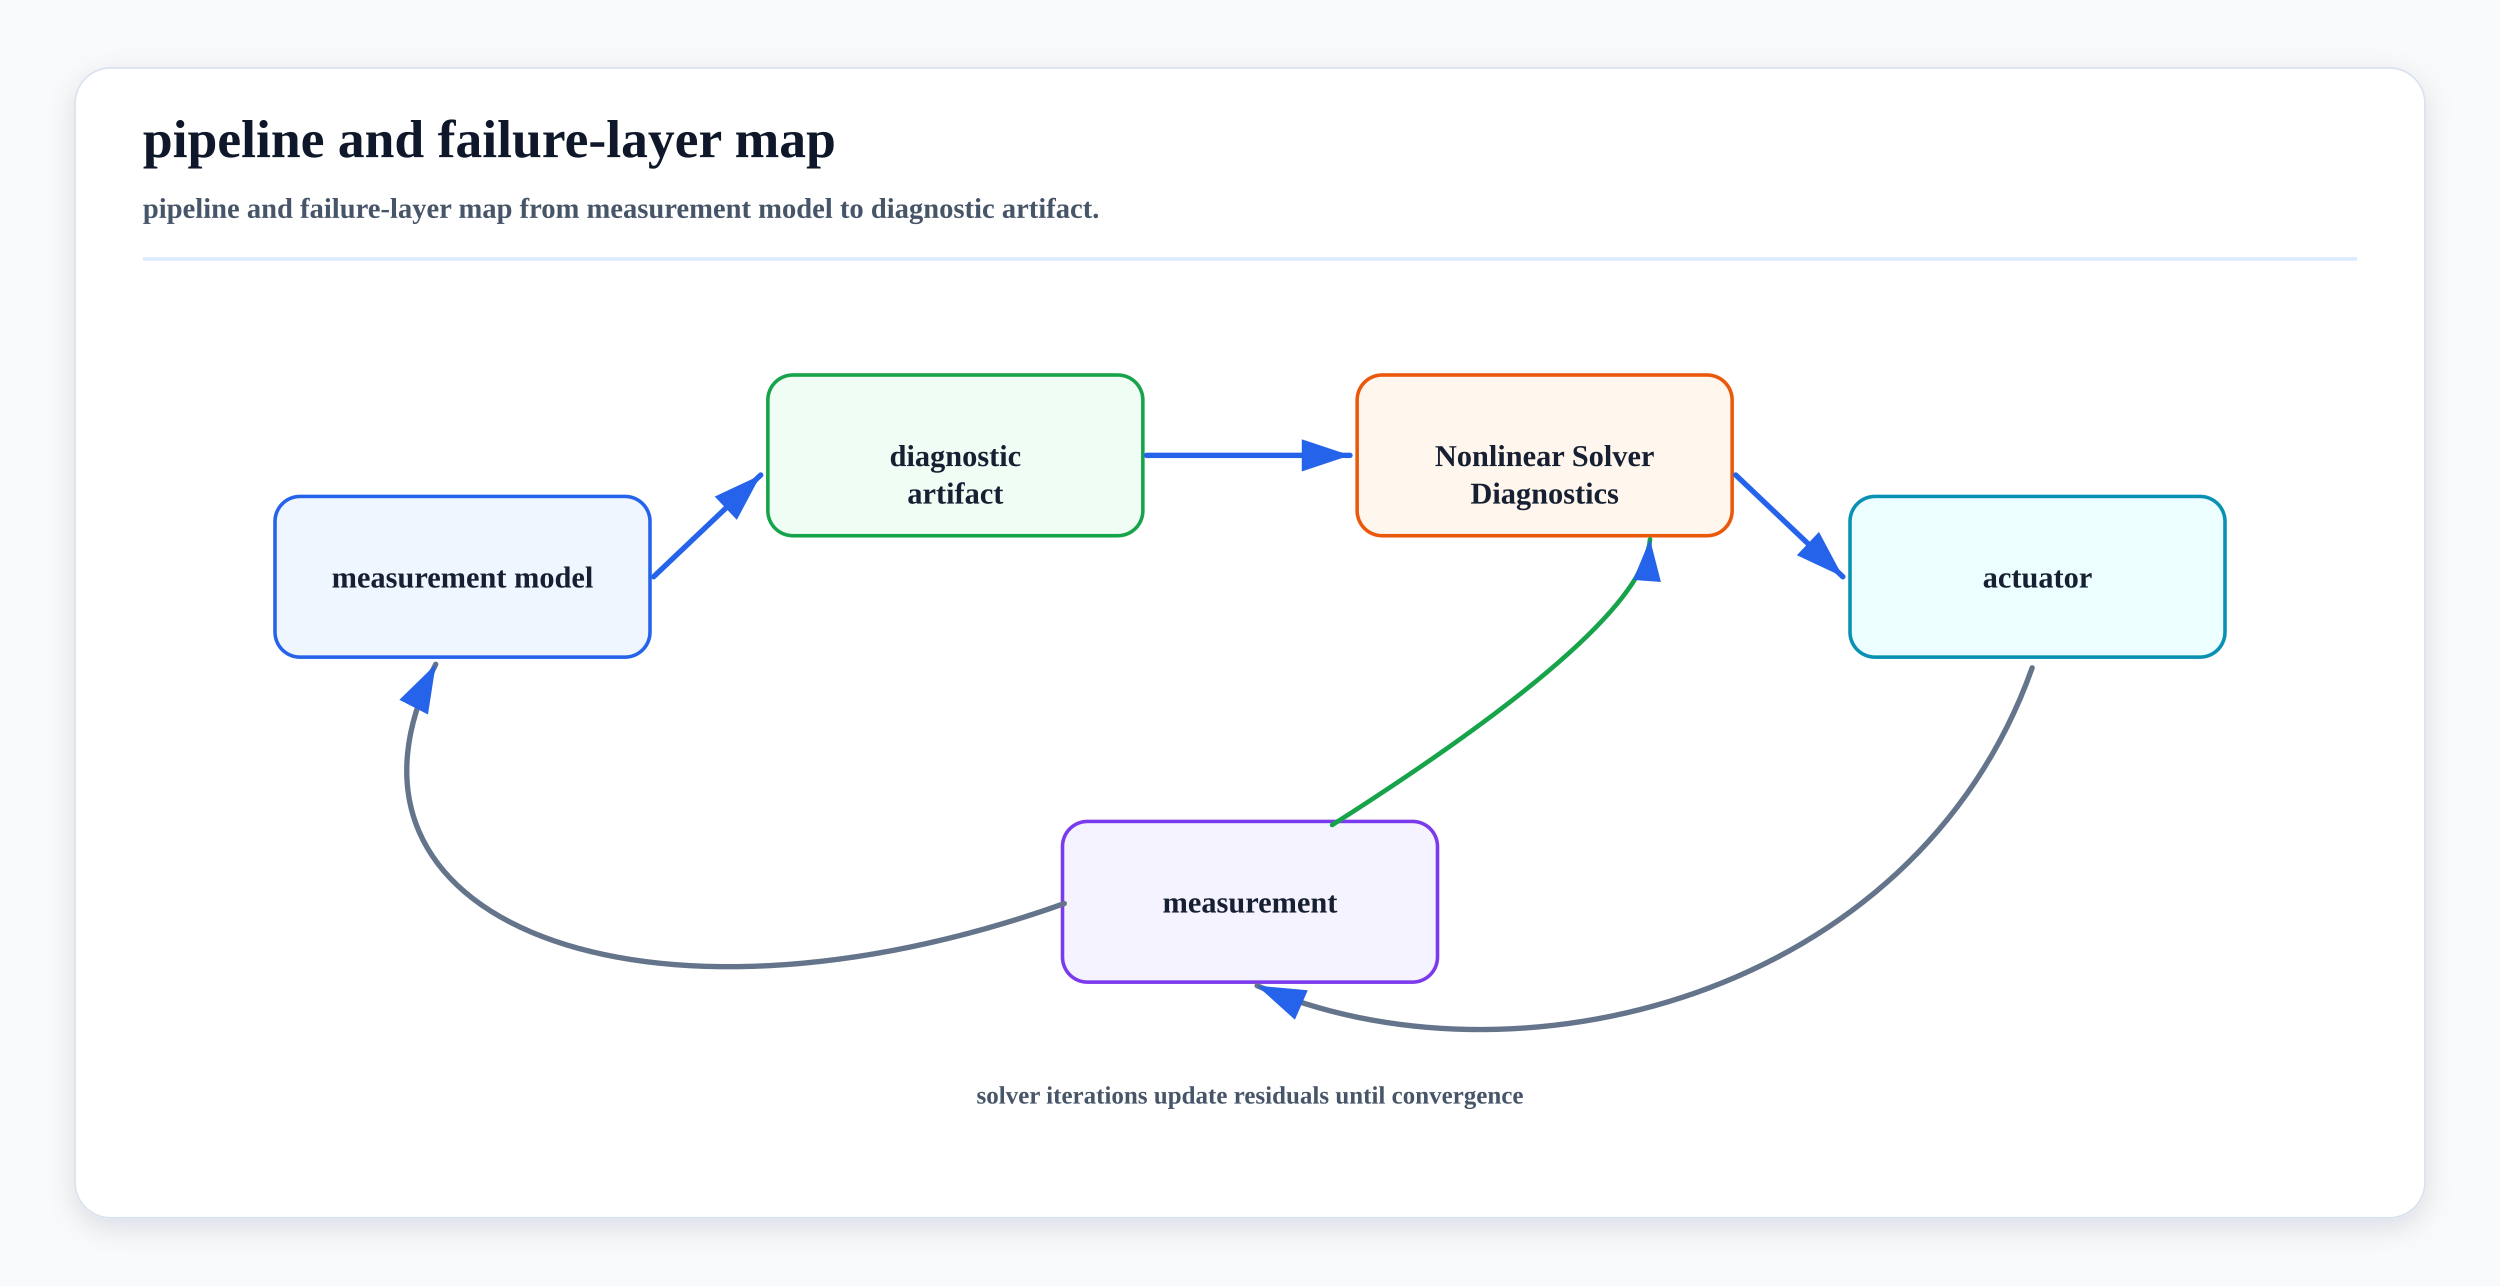
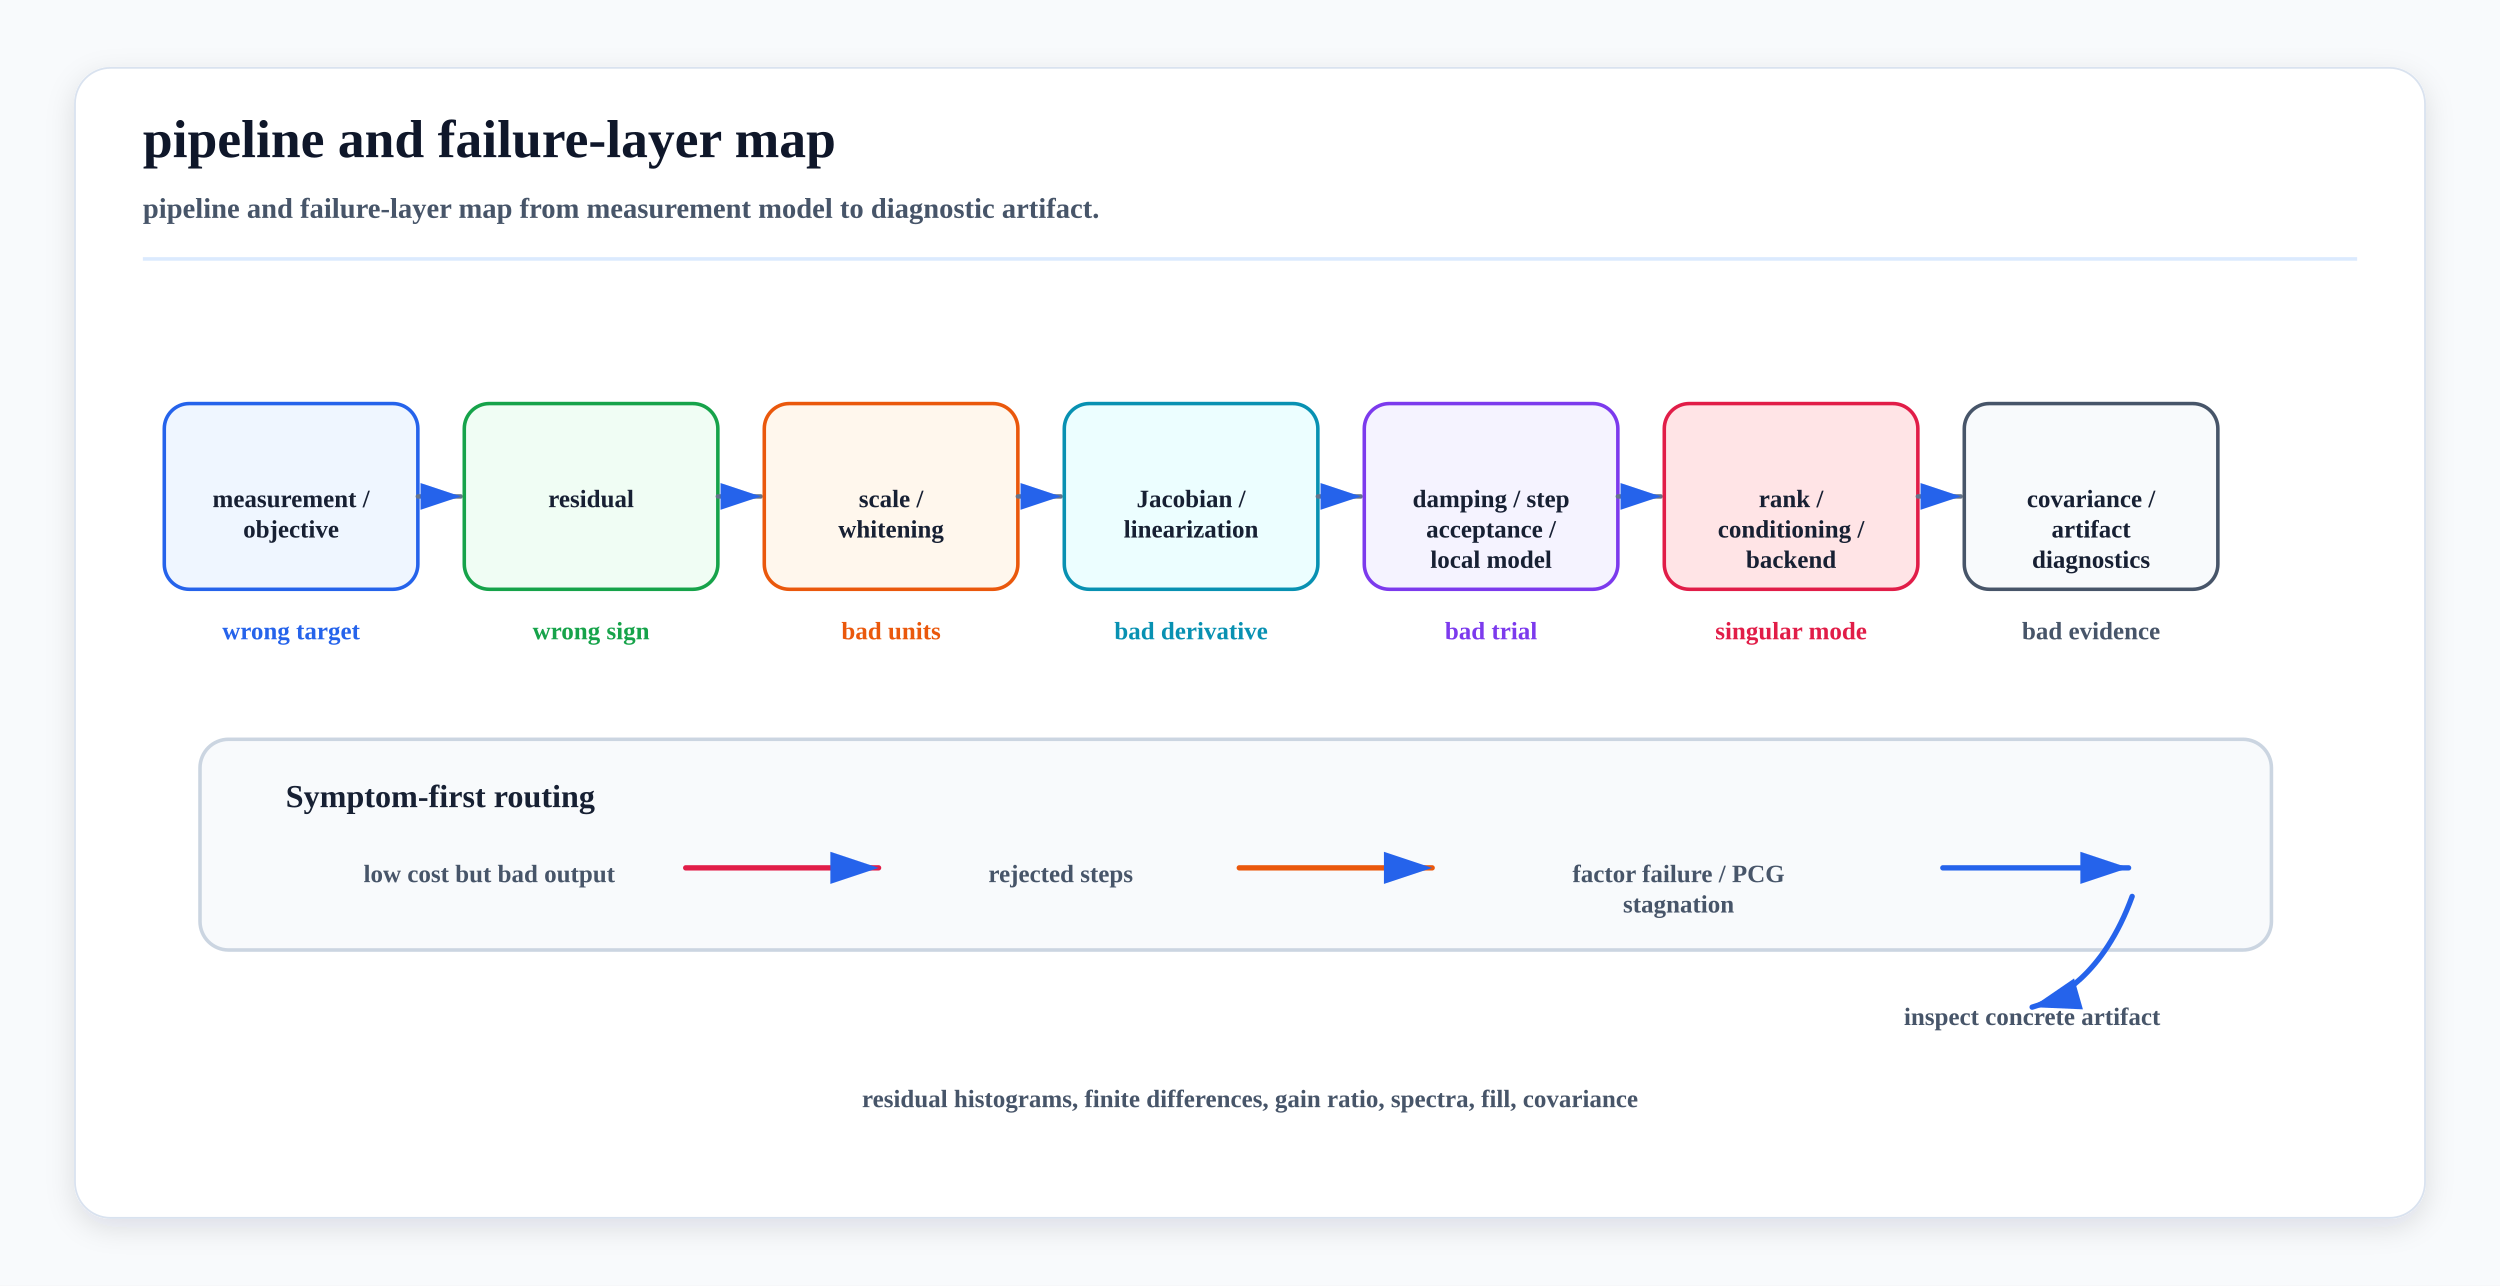
<svg xmlns="http://www.w3.org/2000/svg" width="1400" height="720" viewBox="0 0 1400 720" role="img" aria-labelledby="title desc" data-diagram-kind="solver-loop">
  <defs>
    <marker id="arrow" markerWidth="12" markerHeight="12" refX="9" refY="3" orient="auto" markerUnits="strokeWidth">
      <path d="M0,0 L0,6 L9,3 z" fill="#2563eb" />
    </marker>
    <filter id="shadow" x="-10%" y="-10%" width="120%" height="120%">
      <feDropShadow dx="0" dy="5" stdDeviation="8" flood-color="#0f172a" flood-opacity="0.12" />
    </filter>
    <pattern id="grid" width="28" height="28" patternUnits="userSpaceOnUse">
      <path d="M28 0H0V28" fill="none" stroke="#e2e8f0" stroke-width="1" />
    </pattern>
  </defs>
  <rect width="1400" height="720" fill="#f8fafc" />
  <rect x="42" y="38" width="1316" height="644" rx="20" fill="#ffffff" stroke="#d9e2ef" filter="url(#shadow)" />
  <text x="80" y="88" font-size="30" font-weight="800" fill="#0f172a">pipeline and failure-layer map</text>
  <text x="80" y="122" font-size="16" font-weight="600" fill="#475569">pipeline and failure-layer map from measurement model to diagnostic artifact.</text>
  <rect x="80" y="144" width="1240" height="2" fill="#dbeafe" />
-   <rect x="154" y="278" width="210" height="90" rx="14" fill="#eff6ff" stroke="#2563eb" stroke-width="2" />
-   <text x="259" y="329" text-anchor="middle" font-size="17" font-weight="700" fill="#172033">measurement model</text>
-   <rect x="430" y="210" width="210" height="90" rx="14" fill="#f0fdf4" stroke="#16a34a" stroke-width="2" />
-   <text x="535" y="261" text-anchor="middle" font-size="17" font-weight="700" fill="#172033">diagnostic</text>
-   <text x="535" y="282" text-anchor="middle" font-size="17" font-weight="700" fill="#172033">artifact</text>
-   <rect x="760" y="210" width="210" height="90" rx="14" fill="#fff7ed" stroke="#ea580c" stroke-width="2" />
-   <text x="865" y="261" text-anchor="middle" font-size="17" font-weight="700" fill="#172033">Nonlinear Solver</text>
-   <text x="865" y="282" text-anchor="middle" font-size="17" font-weight="700" fill="#172033">Diagnostics</text>
-   <rect x="1036" y="278" width="210" height="90" rx="14" fill="#ecfeff" stroke="#0891b2" stroke-width="2" />
-   <text x="1141" y="329" text-anchor="middle" font-size="17" font-weight="700" fill="#172033">actuator</text>
-   <rect x="595" y="460" width="210" height="90" rx="14" fill="#f5f3ff" stroke="#7c3aed" stroke-width="2" />
-   <text x="700" y="511" text-anchor="middle" font-size="17" font-weight="700" fill="#172033">measurement</text>
-   <line x1="366" y1="323" x2="426" y2="266" stroke="#2563eb" stroke-width="3" stroke-linecap="round" marker-end="url(#arrow)" />
-   <line x1="642" y1="255" x2="756" y2="255" stroke="#2563eb" stroke-width="3" stroke-linecap="round" marker-end="url(#arrow)" />
-   <line x1="972" y1="266" x2="1032" y2="323" stroke="#2563eb" stroke-width="3" stroke-linecap="round" marker-end="url(#arrow)" />
-   <path d="M1138 374 C1072 560 846 614 704 552" fill="none" stroke="#64748b" stroke-width="3" stroke-linecap="round" stroke-linejoin="round" marker-end="url(#arrow)" />
-   <path d="M596 506 C360 590 170 516 244 372" fill="none" stroke="#64748b" stroke-width="3" stroke-linecap="round" stroke-linejoin="round" marker-end="url(#arrow)" />
-   <path d="M746 462 C878 378 922 330 924 302" fill="none" stroke="#16a34a" stroke-width="2.6" stroke-linecap="round" stroke-linejoin="round" marker-end="url(#arrow)" />
-   <text x="700" y="618" text-anchor="middle" font-size="14" font-weight="600" fill="#475569">solver iterations update residuals until convergence</text>
+   <rect x="92" y="226" width="142" height="104" rx="14" fill="#eff6ff" stroke="#2563eb" stroke-width="2" />
+   <text x="163" y="284" text-anchor="middle" font-size="14" font-weight="700" fill="#172033">measurement /</text>
+   <text x="163" y="301" text-anchor="middle" font-size="14" font-weight="700" fill="#172033">objective</text>
+   <text x="163" y="358" text-anchor="middle" font-size="14" font-weight="600" fill="#2563eb">wrong target</text>
+   <line x1="234" y1="278" x2="258" y2="278" stroke="#64748b" stroke-width="2.5" stroke-linecap="round" marker-end="url(#arrow)" />
+   <rect x="260" y="226" width="142" height="104" rx="14" fill="#f0fdf4" stroke="#16a34a" stroke-width="2" />
+   <text x="331" y="284" text-anchor="middle" font-size="14" font-weight="700" fill="#172033">residual</text>
+   <text x="331" y="358" text-anchor="middle" font-size="14" font-weight="600" fill="#16a34a">wrong sign</text>
+   <line x1="402" y1="278" x2="426" y2="278" stroke="#64748b" stroke-width="2.5" stroke-linecap="round" marker-end="url(#arrow)" />
+   <rect x="428" y="226" width="142" height="104" rx="14" fill="#fff7ed" stroke="#ea580c" stroke-width="2" />
+   <text x="499" y="284" text-anchor="middle" font-size="14" font-weight="700" fill="#172033">scale /</text>
+   <text x="499" y="301" text-anchor="middle" font-size="14" font-weight="700" fill="#172033">whitening</text>
+   <text x="499" y="358" text-anchor="middle" font-size="14" font-weight="600" fill="#ea580c">bad units</text>
+   <line x1="570" y1="278" x2="594" y2="278" stroke="#64748b" stroke-width="2.5" stroke-linecap="round" marker-end="url(#arrow)" />
+   <rect x="596" y="226" width="142" height="104" rx="14" fill="#ecfeff" stroke="#0891b2" stroke-width="2" />
+   <text x="667" y="284" text-anchor="middle" font-size="14" font-weight="700" fill="#172033">Jacobian /</text>
+   <text x="667" y="301" text-anchor="middle" font-size="14" font-weight="700" fill="#172033">linearization</text>
+   <text x="667" y="358" text-anchor="middle" font-size="14" font-weight="600" fill="#0891b2">bad derivative</text>
+   <line x1="738" y1="278" x2="762" y2="278" stroke="#64748b" stroke-width="2.5" stroke-linecap="round" marker-end="url(#arrow)" />
+   <rect x="764" y="226" width="142" height="104" rx="14" fill="#f5f3ff" stroke="#7c3aed" stroke-width="2" />
+   <text x="835" y="284" text-anchor="middle" font-size="14" font-weight="700" fill="#172033">damping / step</text>
+   <text x="835" y="301" text-anchor="middle" font-size="14" font-weight="700" fill="#172033">acceptance /</text>
+   <text x="835" y="318" text-anchor="middle" font-size="14" font-weight="700" fill="#172033">local model</text>
+   <text x="835" y="358" text-anchor="middle" font-size="14" font-weight="600" fill="#7c3aed">bad trial</text>
+   <line x1="906" y1="278" x2="930" y2="278" stroke="#64748b" stroke-width="2.5" stroke-linecap="round" marker-end="url(#arrow)" />
+   <rect x="932" y="226" width="142" height="104" rx="14" fill="#ffe4e6" stroke="#e11d48" stroke-width="2" />
+   <text x="1003" y="284" text-anchor="middle" font-size="14" font-weight="700" fill="#172033">rank /</text>
+   <text x="1003" y="301" text-anchor="middle" font-size="14" font-weight="700" fill="#172033">conditioning /</text>
+   <text x="1003" y="318" text-anchor="middle" font-size="14" font-weight="700" fill="#172033">backend</text>
+   <text x="1003" y="358" text-anchor="middle" font-size="14" font-weight="600" fill="#e11d48">singular mode</text>
+   <line x1="1074" y1="278" x2="1098" y2="278" stroke="#64748b" stroke-width="2.5" stroke-linecap="round" marker-end="url(#arrow)" />
+   <rect x="1100" y="226" width="142" height="104" rx="14" fill="#f8fafc" stroke="#475569" stroke-width="2" />
+   <text x="1171" y="284" text-anchor="middle" font-size="14" font-weight="700" fill="#172033">covariance /</text>
+   <text x="1171" y="301" text-anchor="middle" font-size="14" font-weight="700" fill="#172033">artifact</text>
+   <text x="1171" y="318" text-anchor="middle" font-size="14" font-weight="700" fill="#172033">diagnostics</text>
+   <text x="1171" y="358" text-anchor="middle" font-size="14" font-weight="600" fill="#475569">bad evidence</text>
+   <rect x="112" y="414" width="1160" height="118" rx="16" fill="#f8fafc" stroke="#cbd5e1" stroke-width="2" />
+   <text x="160" y="452" text-anchor="start" font-size="18" font-weight="800" fill="#172033">Symptom-first routing</text>
+   <text x="274" y="494" text-anchor="middle" font-size="14" font-weight="600" fill="#475569">low cost but bad output</text>
+   <line x1="384" y1="486" x2="492" y2="486" stroke="#e11d48" stroke-width="3" stroke-linecap="round" marker-end="url(#arrow)" />
+   <text x="594" y="494" text-anchor="middle" font-size="14" font-weight="600" fill="#475569">rejected steps</text>
+   <line x1="694" y1="486" x2="802" y2="486" stroke="#ea580c" stroke-width="3" stroke-linecap="round" marker-end="url(#arrow)" />
+   <text x="940" y="494" text-anchor="middle" font-size="14" font-weight="600" fill="#475569">factor failure / PCG</text>
+   <text x="940" y="511" text-anchor="middle" font-size="14" font-weight="600" fill="#475569">stagnation</text>
+   <line x1="1088" y1="486" x2="1192" y2="486" stroke="#2563eb" stroke-width="3" stroke-linecap="round" marker-end="url(#arrow)" />
+   <text x="1138" y="574" text-anchor="middle" font-size="14" font-weight="600" fill="#475569">inspect concrete artifact</text>
+   <path d="M1194 502 C1178 546 1152 560 1138 564" fill="none" stroke="#2563eb" stroke-width="3" stroke-linecap="round" stroke-linejoin="round" marker-end="url(#arrow)" />
+   <text x="700" y="620" text-anchor="middle" font-size="14" font-weight="600" fill="#475569">residual histograms, finite differences, gain ratio, spectra, fill, covariance</text>
</svg>
